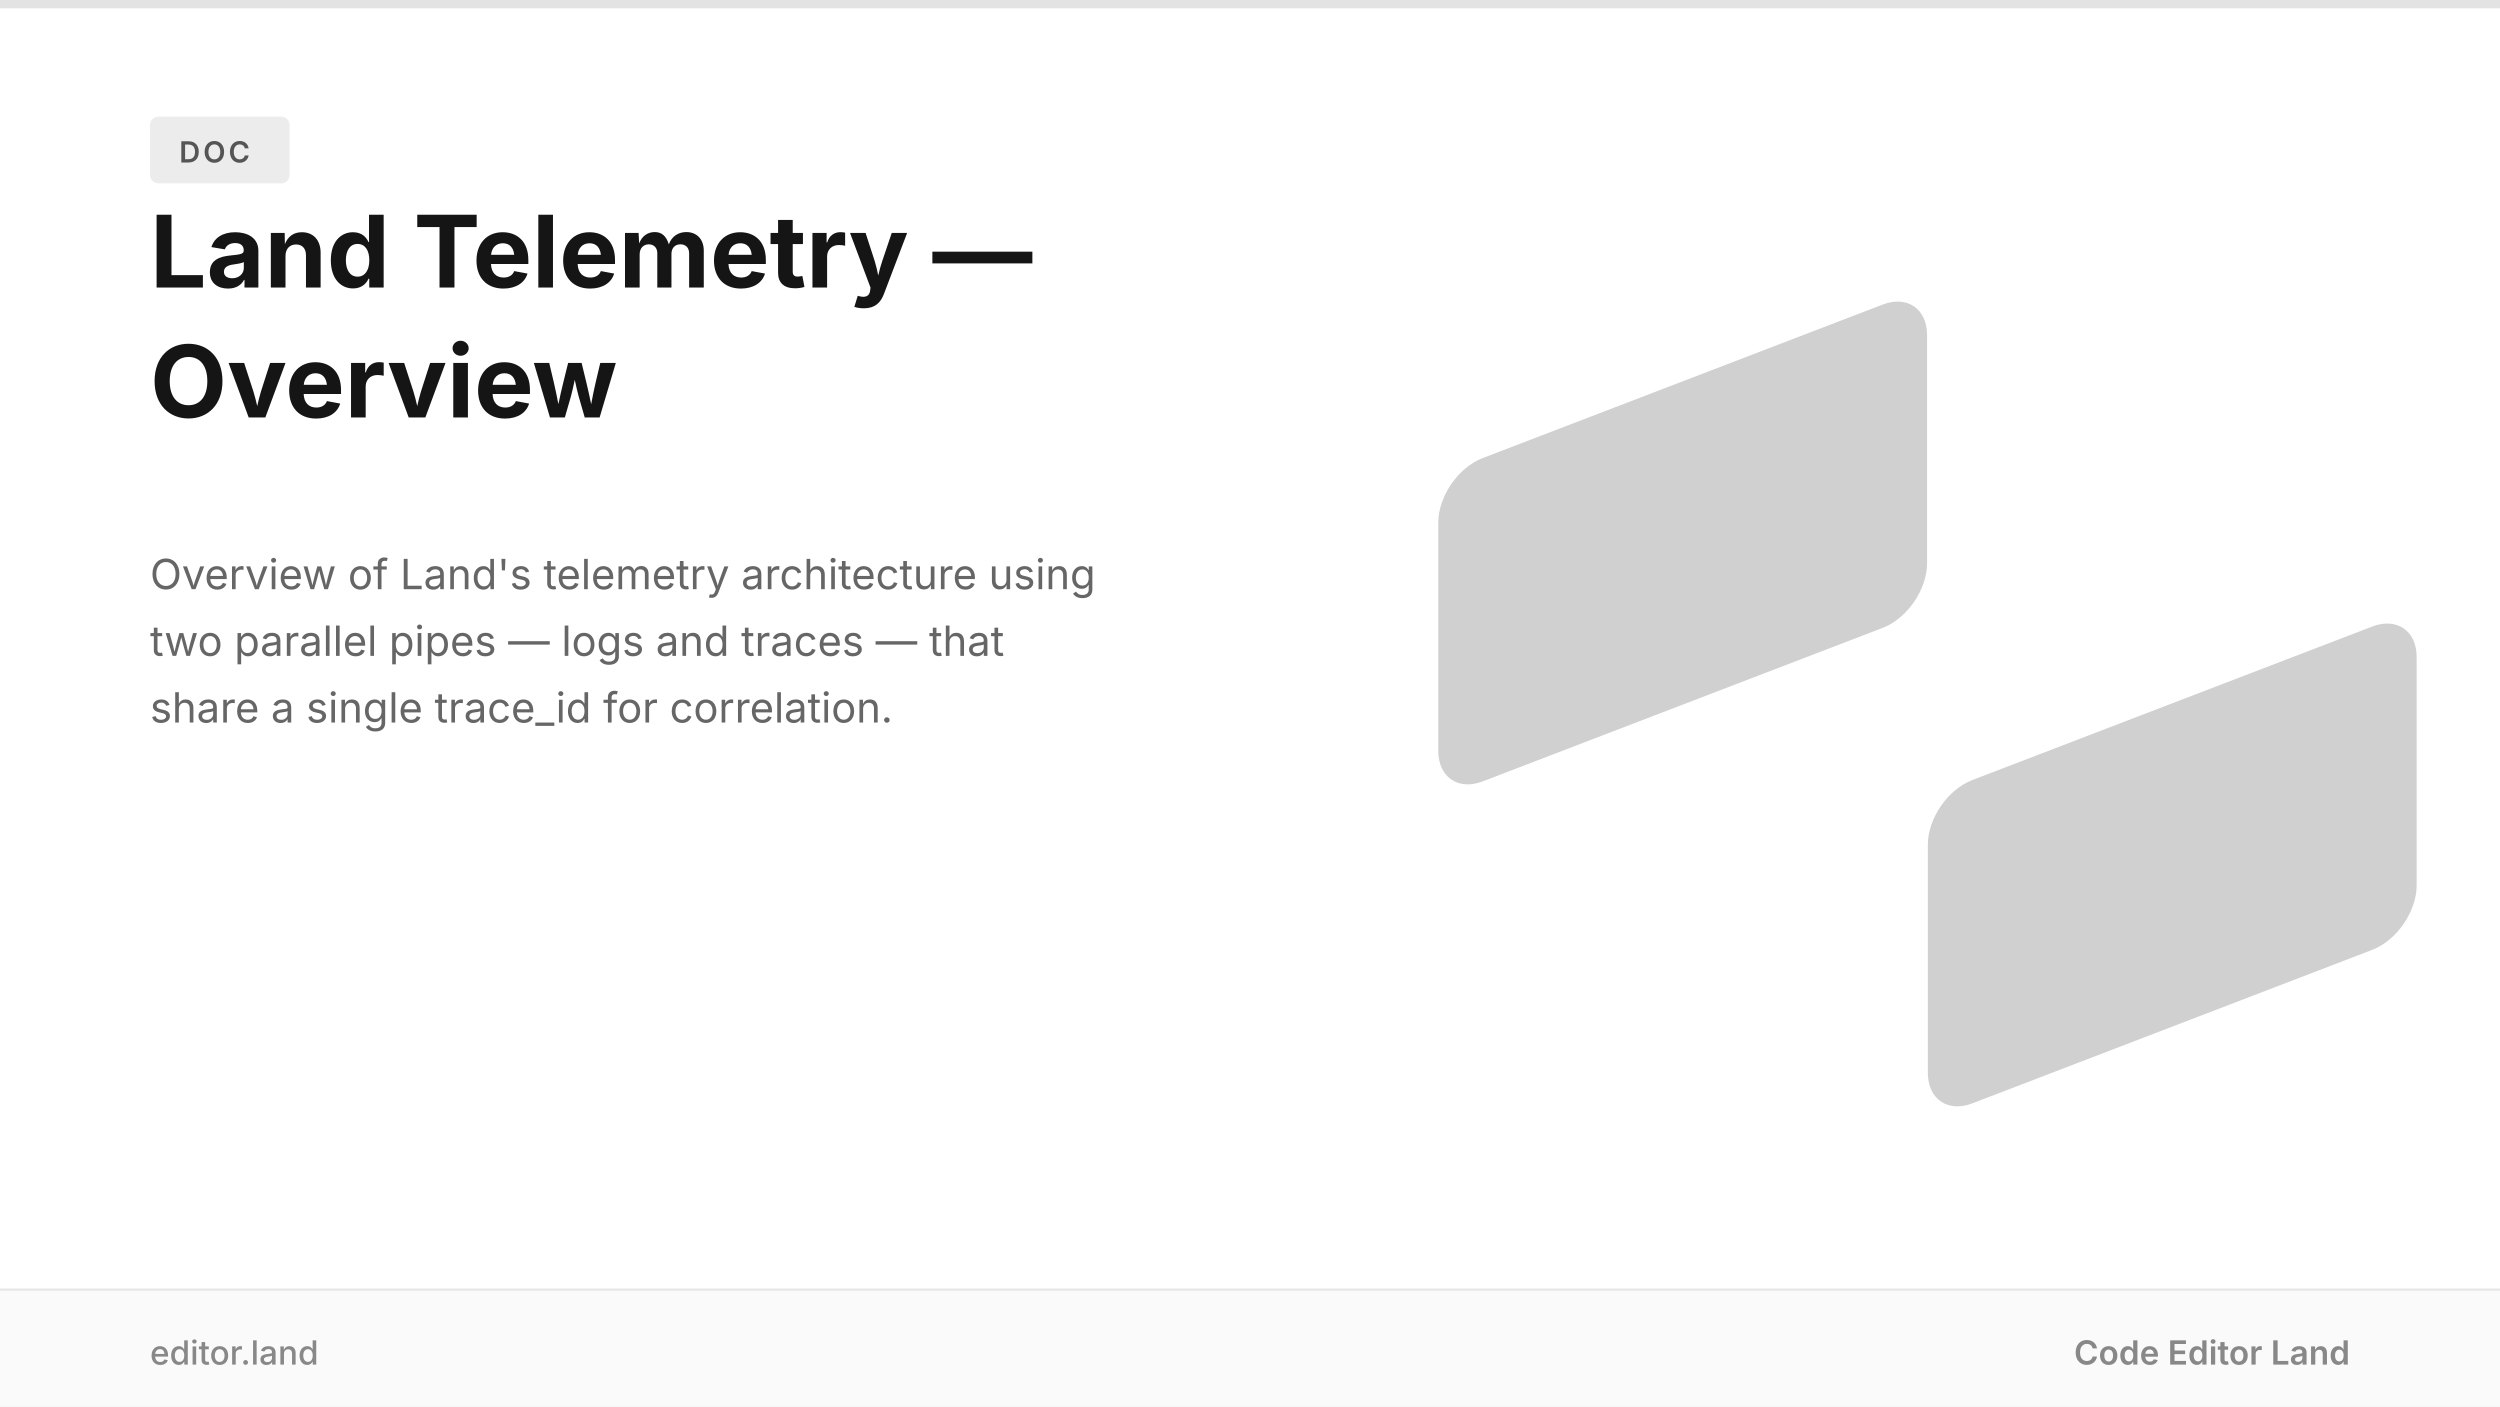
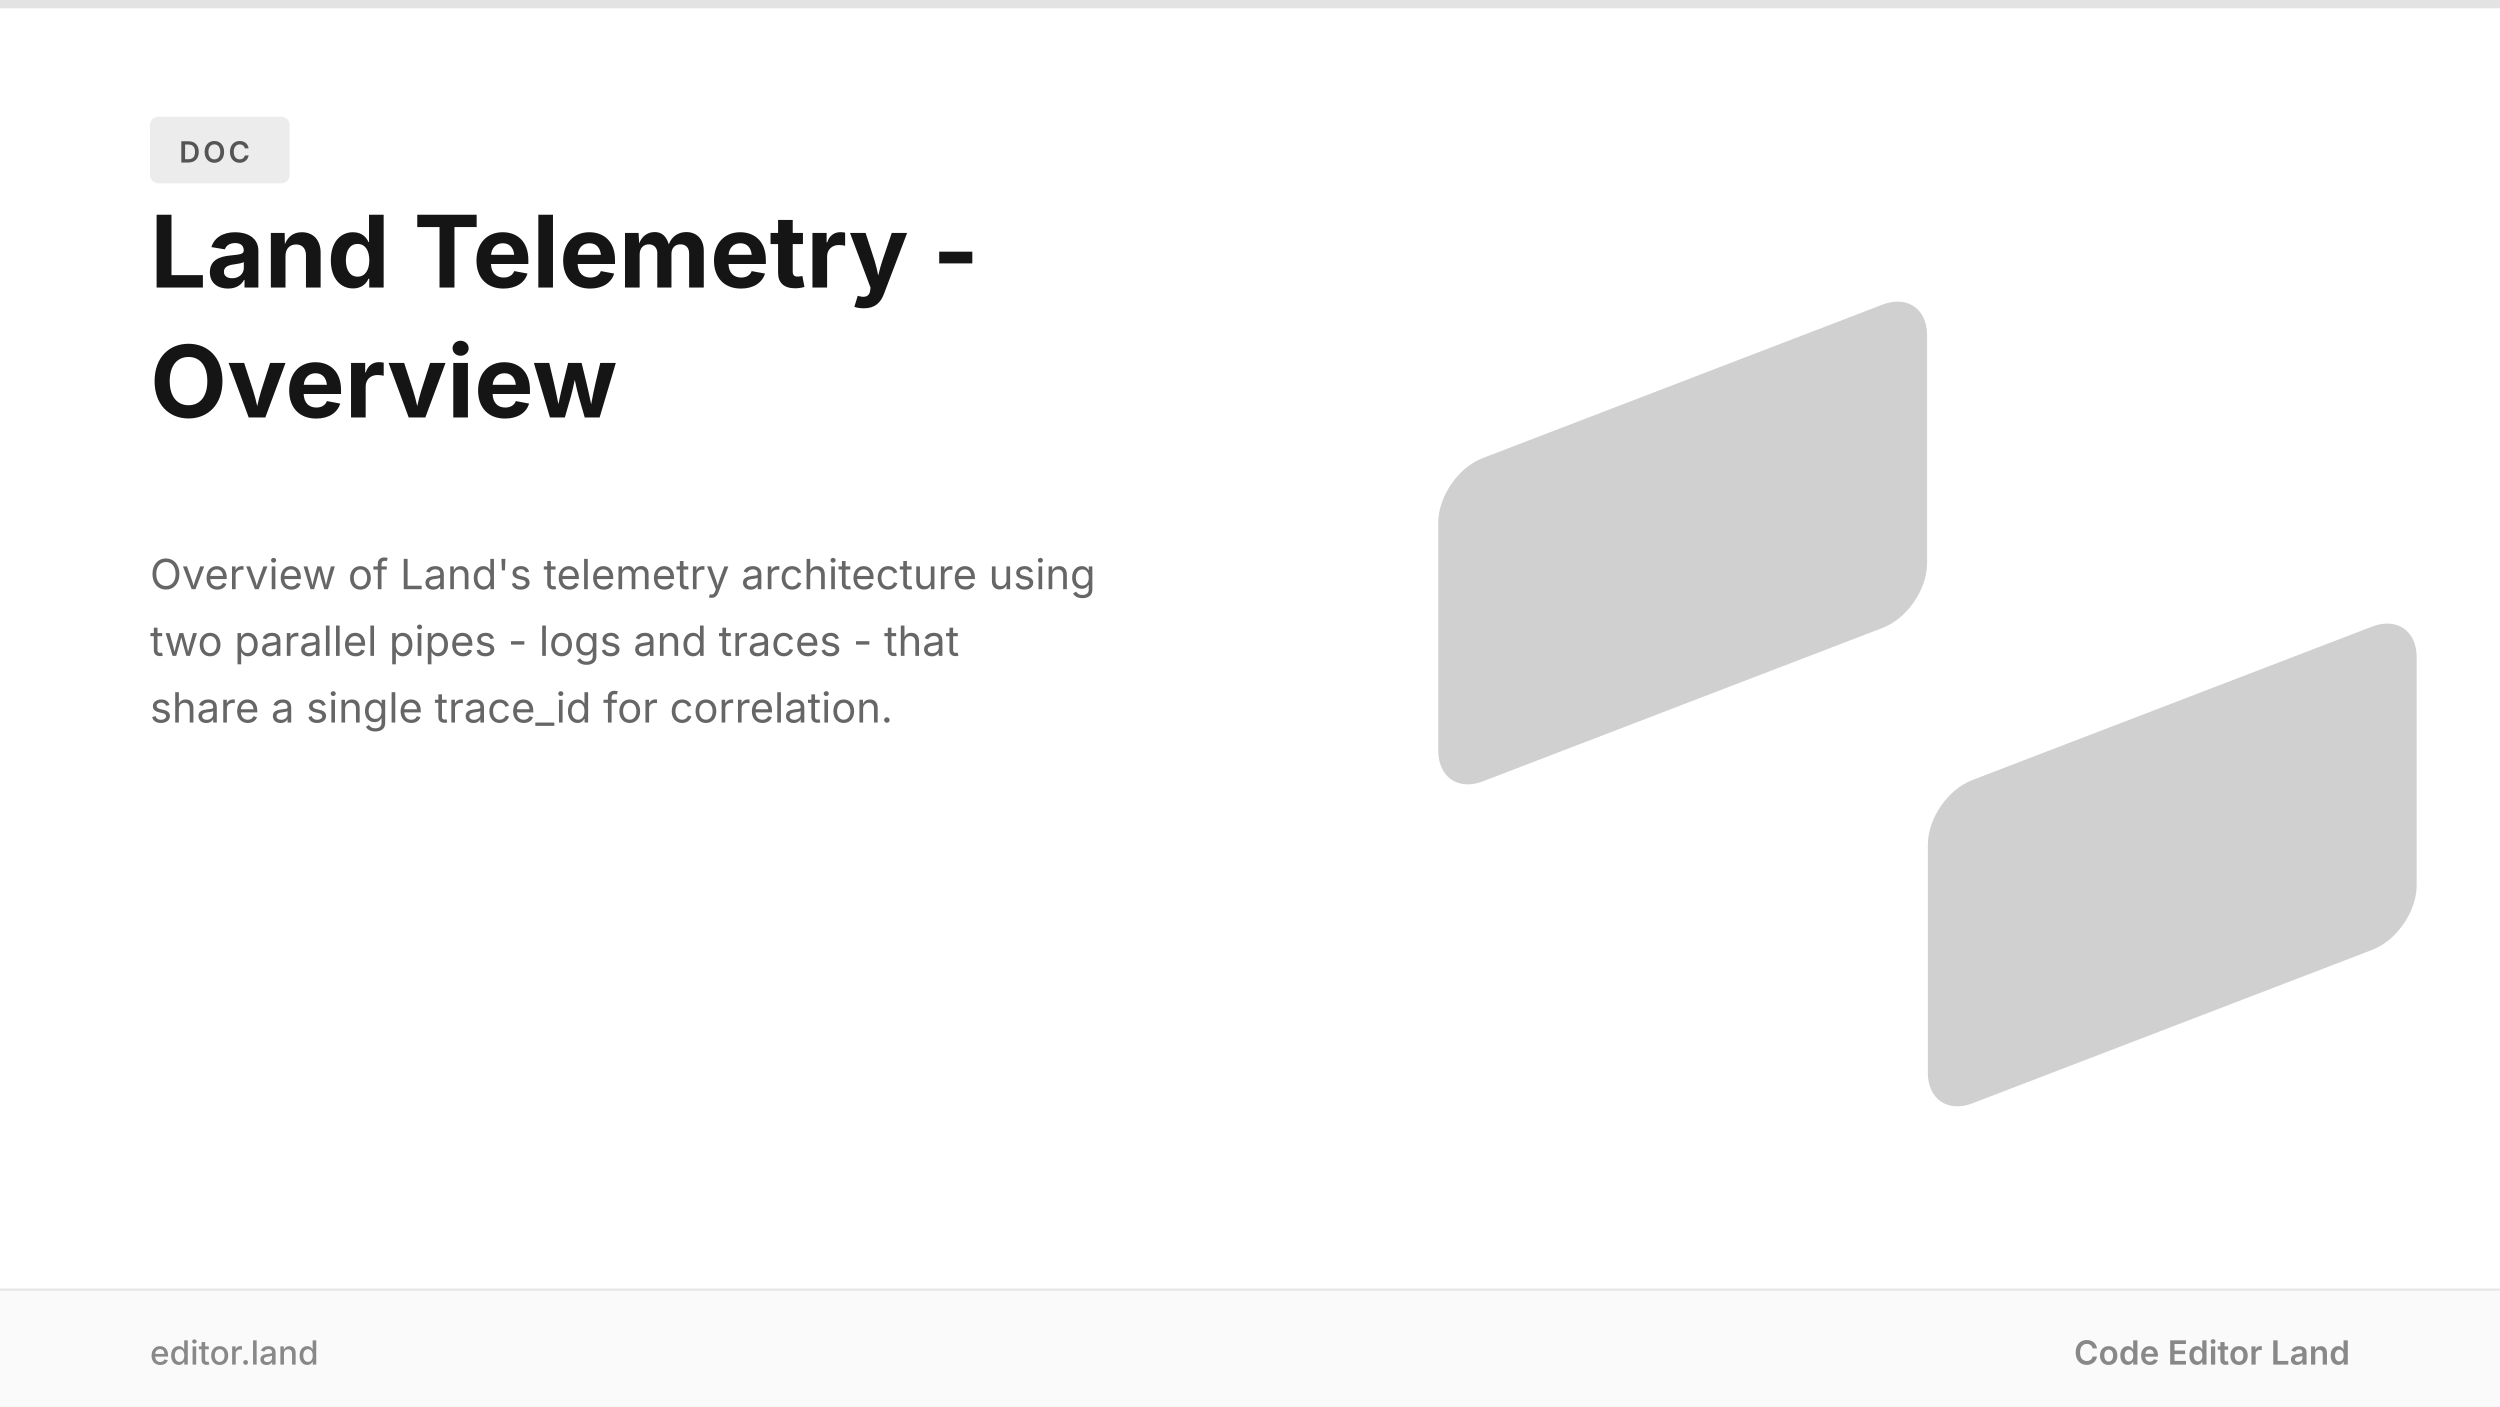
<svg xmlns="http://www.w3.org/2000/svg" width="1200" height="675" viewBox="0 0 1200 675">
  <path fill="#fff" d="M0 0h1200v675H0z" />
  <path fill="#151515" fill-opacity=".12" d="M0 0h1200v4H0z" />
  <rect width="1005.28" height="620.771" fill="#151515" fill-opacity=".2" rx="91.389" transform="matrix(-.2334 .08959 0 .25 925 138)" />
  <rect width="1005.28" height="620.771" fill="#151515" fill-opacity=".2" rx="91.389" transform="matrix(-.2334 .08959 0 .25 1160 292.55)" />
  <rect width="67" height="32" x="72" y="56" fill="#151515" fill-opacity=".08" rx="4" />
  <text x="86" y="78" fill="#555" font-family="system-ui, -apple-system, 'Segoe UI', sans-serif" font-size="14" font-weight="600" letter-spacing=".1em">DOC</text>
-   <text x="72" y="138" fill="#151515" font-family="system-ui, -apple-system, 'Segoe UI', sans-serif" font-size="48" font-weight="700">Land Telemetry —</text>
+   <text x="72" y="138" fill="#151515" font-family="system-ui, -apple-system, 'Segoe UI', sans-serif" font-size="48" font-weight="700">Land Telemetry -</text>
  <text x="72" y="200.4" fill="#151515" font-family="system-ui, -apple-system, 'Segoe UI', sans-serif" font-size="48" font-weight="700">Overview</text>
  <text x="72" y="282.8" fill="#666" font-family="system-ui, -apple-system, 'Segoe UI', sans-serif" font-size="20" font-weight="400">Overview of Land's telemetry architecture using</text>
-   <text x="72" y="314.8" fill="#666" font-family="system-ui, -apple-system, 'Segoe UI', sans-serif" font-size="20" font-weight="400">two parallel pipes — logs and traces — that</text>
+   <text x="72" y="314.8" fill="#666" font-family="system-ui, -apple-system, 'Segoe UI', sans-serif" font-size="20" font-weight="400">two parallel pipes - logs and traces - that</text>
  <text x="72" y="346.8" fill="#666" font-family="system-ui, -apple-system, 'Segoe UI', sans-serif" font-size="20" font-weight="400">share a single trace_id for correlation.</text>
  <path fill="#fafafa" d="M0 619h1200v56H0z" />
  <path stroke="#e5e5e5" d="M0 619h1200" />
  <text x="72" y="655" fill="#888" font-family="system-ui, -apple-system, 'Segoe UI', sans-serif" font-size="16" font-weight="500">editor.land</text>
  <text x="1128" y="655" fill="#888" font-family="system-ui, -apple-system, 'Segoe UI', sans-serif" font-size="16" font-weight="600" text-anchor="end">Code Editor Land</text>
</svg>
